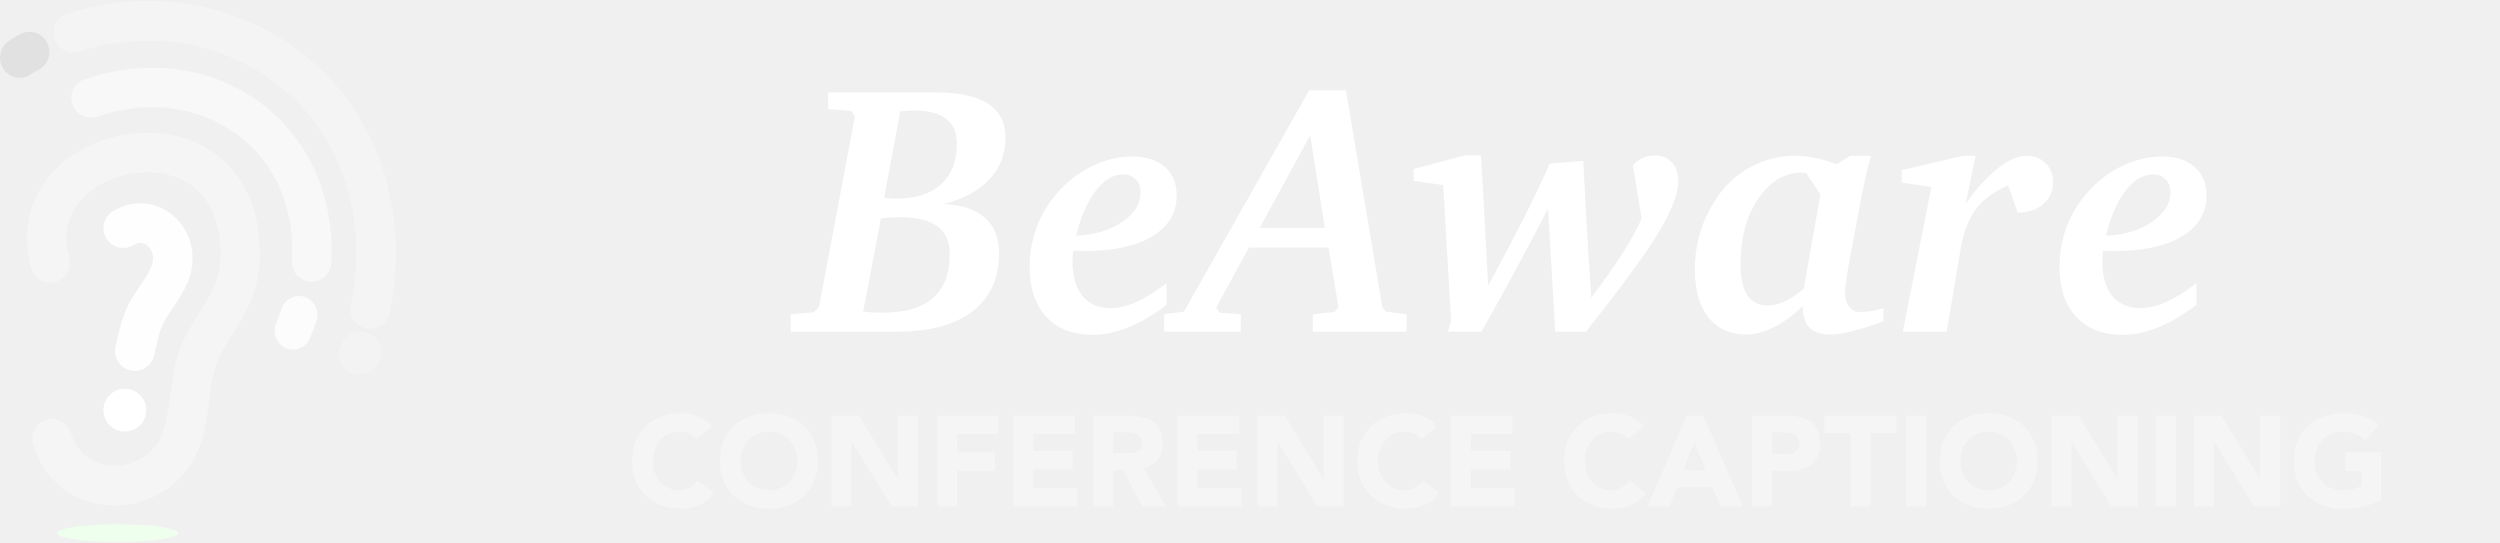
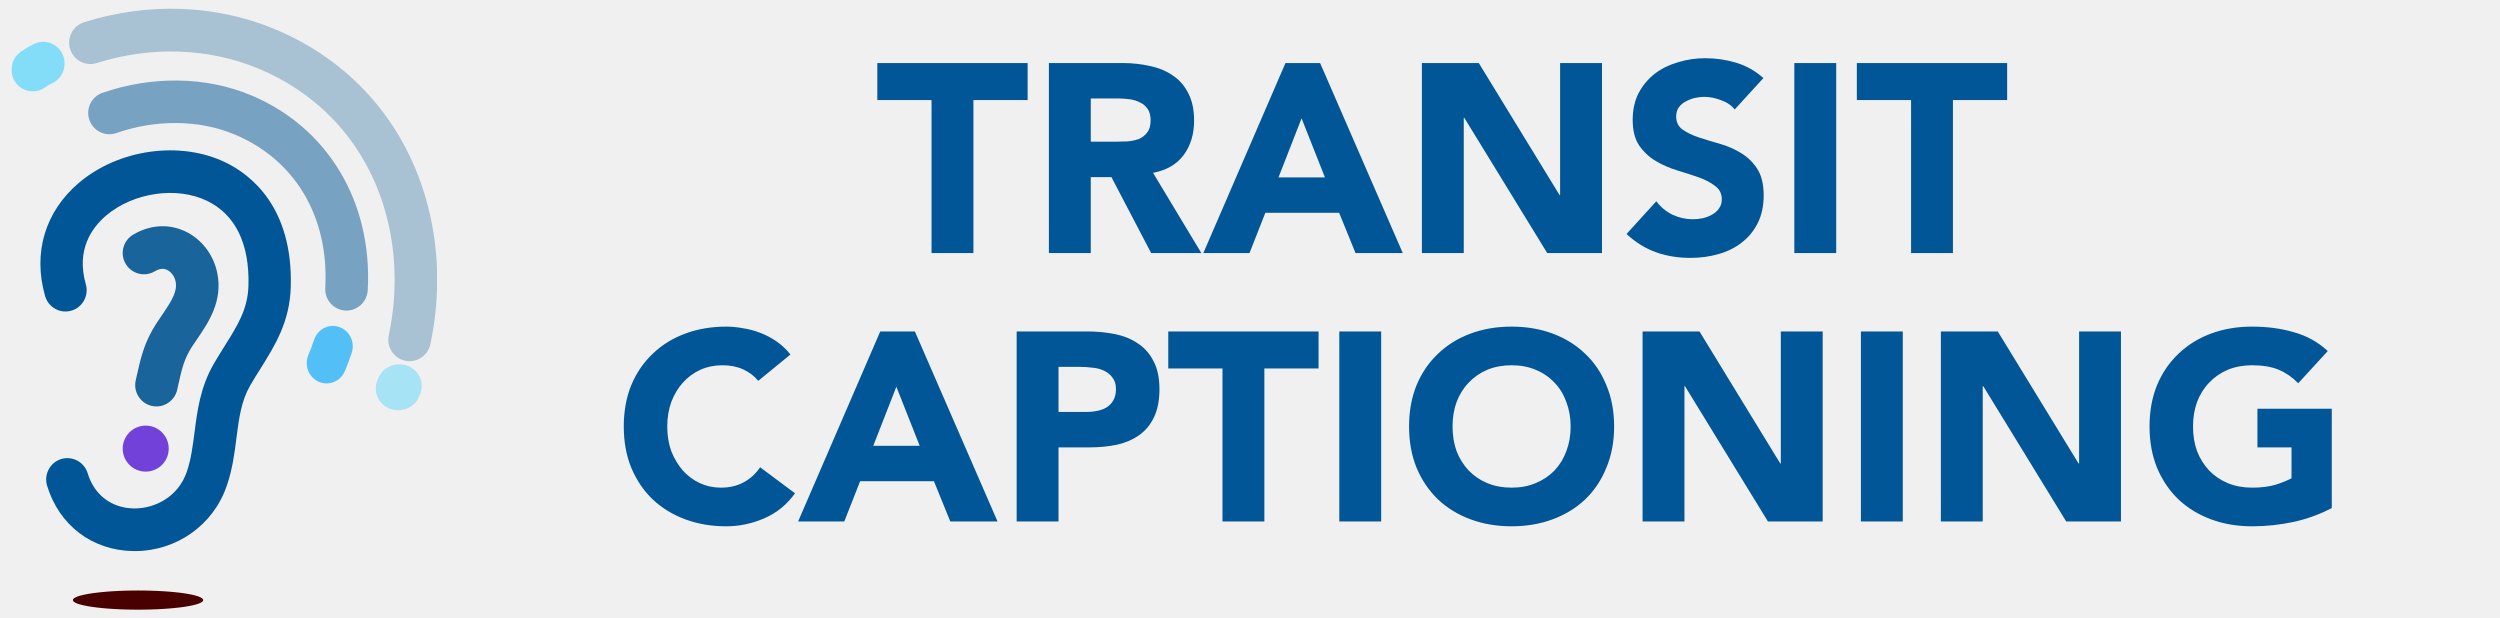
- <svg xmlns="http://www.w3.org/2000/svg" width="701" height="152" viewBox="0 0 701 152" fill="none">
-   <path d="M37.812 104C37.399 104 36.982 103.951 36.569 103.858C33.596 103.165 31.721 100.198 32.396 97.197L32.673 95.967C33.732 91.243 34.635 87.183 37.856 82.244C38.288 81.58 38.73 80.936 39.192 80.272C41.766 76.485 43.331 74.026 42.796 71.41C42.519 70.058 41.63 68.858 40.528 68.365C39.576 67.93 38.531 68.072 37.336 68.78C34.699 70.317 31.308 69.438 29.758 66.779C28.214 64.134 29.103 60.732 31.755 59.175C36.063 56.652 40.785 56.316 45.036 58.209C49.422 60.161 52.628 64.256 53.653 69.15C55.173 76.52 51.385 82.059 48.349 86.519L47.134 88.32C45.021 91.565 44.438 94.137 43.486 98.397L43.209 99.662C42.612 102.243 40.343 104 37.812 104Z" fill="white" fill-opacity="0.9" />
-   <mask id="mask0_1160_14" style="mask-type:luminance" maskUnits="userSpaceOnUse" x="7" y="36" width="67" height="106">
-     <path fill-rule="evenodd" clip-rule="evenodd" d="M7 36H74V142H7V36Z" fill="white" />
+ <svg xmlns="http://www.w3.org/2000/svg" width="652" height="161" viewBox="0 0 652 161" fill="none">
+   <path d="M40.812 106C40.399 106 39.982 105.951 39.569 105.858C36.596 105.165 34.721 102.198 35.396 99.197L35.673 97.967C36.732 93.243 37.635 89.183 40.856 84.244C41.288 83.58 41.73 82.936 42.192 82.272C44.766 78.485 46.331 76.026 45.796 73.41C45.519 72.058 44.63 70.858 43.528 70.365C42.576 69.93 41.531 70.072 40.336 70.78C37.699 72.317 34.308 71.438 32.758 68.779C31.214 66.134 32.103 62.732 34.755 61.175C39.063 58.652 43.785 58.316 48.036 60.209C52.422 62.161 55.628 66.256 56.653 71.15C58.173 78.52 54.385 84.059 51.349 88.519L50.134 90.32C48.021 93.565 47.438 96.137 46.486 100.398L46.209 101.662C45.612 104.243 43.343 106 40.812 106Z" fill="#015592" fill-opacity="0.9" />
+   <mask id="mask0_1343_1070" style="mask-type:luminance" maskUnits="userSpaceOnUse" x="10" y="38" width="67" height="106">
+     <path fill-rule="evenodd" clip-rule="evenodd" d="M10 38H77V144H10V38Z" fill="white" />
  </mask>
-   <g mask="url(#mask0_1160_14)">
-     <path d="M32.159 141.722C32.009 141.722 31.854 141.722 31.684 141.722C21.007 141.536 12.419 134.988 9.283 124.669C8.396 121.727 10.049 118.615 12.957 117.721C15.909 116.841 18.972 118.488 19.859 121.42C21.57 127.053 26.053 130.493 31.883 130.601C31.975 130.601 32.053 130.601 32.13 130.601C37.302 130.601 43.452 127.674 45.715 121.048C46.835 117.799 47.261 114.364 47.736 110.743C48.439 105.227 49.234 98.973 52.738 92.919C53.703 91.253 54.682 89.699 55.632 88.174C58.986 82.829 61.632 78.593 61.797 72.524C62.121 61.613 58.404 53.976 51.042 50.4C43.118 46.549 31.791 48.181 24.71 54.191C20.867 57.455 16.829 63.216 19.384 72.138C20.227 75.094 18.54 78.177 15.603 79.023C12.666 79.868 9.622 78.177 8.765 75.216C5.537 63.959 8.75 53.19 17.576 45.684C27.953 36.875 44.034 34.642 55.83 40.373C62.441 43.574 73.443 52.08 72.832 72.847C72.571 81.949 68.698 88.126 64.966 94.087C64.079 95.504 63.158 96.955 62.272 98.494C59.902 102.608 59.334 107.03 58.675 112.16C58.171 116.182 57.638 120.34 56.15 124.669C52.666 134.93 43.055 141.722 32.159 141.722Z" fill="#F5F5F5" />
+   <g mask="url(#mask0_1343_1070)">
+     <path d="M35.158 143.722C35.008 143.722 34.853 143.722 34.683 143.722C24.006 143.536 15.418 136.988 12.282 126.669C11.395 123.727 13.048 120.615 15.956 119.721C18.908 118.841 21.971 120.488 22.858 123.42C24.569 129.053 29.052 132.493 34.882 132.601C34.974 132.601 35.052 132.601 35.129 132.601C40.301 132.601 46.451 129.674 48.715 123.048C49.834 119.799 50.261 116.364 50.736 112.743C51.438 107.227 52.233 100.973 55.737 94.919C56.702 93.252 57.681 91.699 58.631 90.174C61.985 84.829 64.631 80.593 64.796 74.524C65.12 63.613 61.403 55.976 54.041 52.4C46.117 48.549 34.79 50.181 27.709 56.191C23.866 59.455 19.828 65.216 22.383 74.138C23.226 77.094 21.539 80.177 18.602 81.022C15.665 81.868 12.621 80.177 11.764 77.216C8.536 65.959 11.749 55.19 20.575 47.684C30.951 38.875 47.033 36.642 58.829 42.373C65.44 45.574 76.442 54.08 75.831 74.846C75.57 83.949 71.697 90.125 67.965 96.087C67.078 97.504 66.157 98.955 65.271 100.494C62.901 104.608 62.334 109.03 61.674 114.16C61.17 118.182 60.637 122.34 59.149 126.669C55.665 136.93 46.054 143.722 35.158 143.722Z" fill="#015697" />
  </g>
-   <path d="M100.853 105C100.156 105 99.448 104.876 98.75 104.624C95.737 103.499 94.229 100.235 95.394 97.333L95.686 96.615C96.851 93.707 100.253 92.256 103.25 93.381C106.267 94.505 107.771 97.769 106.606 100.676L106.313 101.394C105.42 103.623 103.204 105 100.853 105Z" fill="#F5F5F5" fill-opacity="0.62" />
-   <mask id="mask1_1160_14" style="mask-type:luminance" maskUnits="userSpaceOnUse" x="14" y="0" width="97" height="93">
-     <path fill-rule="evenodd" clip-rule="evenodd" d="M14 0H111V93H14V0Z" fill="white" />
+   <path d="M103.853 107C103.156 107 102.447 106.876 101.75 106.624C98.737 105.499 97.229 102.235 98.394 99.333L98.686 98.615C99.851 95.707 103.253 94.256 106.25 95.381C109.267 96.505 110.771 99.769 109.606 102.676L109.313 103.394C108.42 105.623 106.204 107 103.853 107Z" fill="#78DBF9" fill-opacity="0.62" />
+   <mask id="mask1_1343_1070" style="mask-type:luminance" maskUnits="userSpaceOnUse" x="17" y="2" width="97" height="93">
+     <path fill-rule="evenodd" clip-rule="evenodd" d="M17 2H114V95H17V2Z" fill="white" />
  </mask>
-   <g mask="url(#mask1_1160_14)">
-     <path d="M103.818 92.198C103.434 92.198 103.05 92.149 102.652 92.071C99.664 91.425 97.759 88.465 98.39 85.471C100.737 74.41 100.383 63.075 97.346 52.679C92.389 35.713 80.654 22.631 64.317 15.861C51.353 10.479 36.382 9.97 22.222 14.442C19.292 15.367 16.192 13.718 15.288 10.787C14.365 7.857 15.992 4.726 18.922 3.801C35.551 -1.443 53.195 -0.827 68.564 5.558C76.639 8.904 83.771 13.542 89.778 19.267C98.277 27.369 104.522 37.649 107.992 49.533C111.554 61.705 111.982 74.919 109.236 87.785C108.668 90.407 106.364 92.198 103.818 92.198Z" fill="white" fill-opacity="0.3" />
+   <g mask="url(#mask1_1343_1070)">
+     <path d="M106.818 94.198C106.434 94.198 106.05 94.149 105.652 94.07C102.664 93.425 100.759 90.465 101.39 87.471C103.737 76.41 103.383 65.075 100.346 54.679C95.389 37.713 83.654 24.631 67.317 17.86C54.353 12.479 39.382 11.97 25.222 16.442C22.292 17.366 19.192 15.718 18.288 12.787C17.365 9.857 18.992 6.726 21.922 5.801C38.551 0.557 56.195 1.173 71.564 7.557C91.065 15.639 105.069 31.25 110.992 51.533C114.554 63.705 114.982 76.919 112.236 89.785C111.668 92.407 109.364 94.198 106.818 94.198Z" fill="#015592" fill-opacity="0.3" />
  </g>
-   <mask id="mask2_1160_14" style="mask-type:luminance" maskUnits="userSpaceOnUse" x="0" y="8" width="14" height="14">
-     <path fill-rule="evenodd" clip-rule="evenodd" d="M0 8H14V22H0V8Z" fill="white" />
+   <mask id="mask2_1343_1070" style="mask-type:luminance" maskUnits="userSpaceOnUse" x="3" y="10" width="14" height="14">
+     <path fill-rule="evenodd" clip-rule="evenodd" d="M3 10H17V24H3V10Z" fill="white" />
  </mask>
-   <g mask="url(#mask2_1160_14)">
-     <path d="M5.53 21.831C3.643 21.831 1.804 20.842 0.781 19.072C-0.781 16.392 0.077 12.912 2.697 11.311L3.643 10.7C4.181 10.357 4.288 10.262 5.913 9.462C8.668 8.114 11.977 9.288 13.291 12.112C14.626 14.931 13.461 18.301 10.706 19.669C10.182 19.917 9.939 20.041 9.77 20.136C9.415 20.369 9.066 20.608 8.343 21.046C7.475 21.578 6.49 21.831 5.53 21.831Z" fill="#E0E0E0" fill-opacity="0.898" />
+   <g mask="url(#mask2_1343_1070)">
+     <path d="M8.531 23.831C6.644 23.831 4.805 22.842 3.782 21.072C2.22 18.392 3.078 14.912 5.698 13.311L6.644 12.7C7.182 12.357 7.289 12.262 8.914 11.462C11.669 10.114 14.978 11.288 16.292 14.111C17.627 16.93 16.462 20.301 13.707 21.668C13.183 21.917 12.94 22.041 12.771 22.136C12.416 22.369 12.067 22.608 11.344 23.046C10.476 23.577 9.491 23.831 8.531 23.831Z" fill="#78DBF9" fill-opacity="0.898" />
  </g>
-   <path d="M82.177 98C81.487 98 80.788 97.851 80.112 97.557C77.493 96.381 76.286 93.26 77.434 90.567C77.979 89.275 78.478 87.95 78.923 86.611C79.84 83.834 82.776 82.332 85.485 83.288C88.194 84.231 89.641 87.245 88.725 90.026C88.194 91.645 87.59 93.246 86.919 94.823C86.075 96.805 84.169 98 82.177 98Z" fill="white" fill-opacity="0.8" />
-   <path d="M87.358 79C87.251 79 87.144 79 87.052 78.985C84.005 78.815 81.661 76.202 81.831 73.131C82.87 54.595 73.97 39.597 58.04 33.007C48.859 29.21 37.679 29.102 27.338 32.7C24.427 33.699 21.302 32.159 20.307 29.273C19.308 26.383 20.826 23.214 23.723 22.215C36.592 17.746 50.64 17.945 62.266 22.756C82.442 31.101 94.19 50.632 92.904 73.746C92.705 76.709 90.269 79 87.358 79Z" fill="white" fill-opacity="0.5" />
-   <path d="M41 114.997C41 115.392 40.965 115.782 40.889 116.167C40.808 116.556 40.697 116.931 40.545 117.295C40.393 117.66 40.212 118.004 39.989 118.333C39.772 118.657 39.524 118.96 39.246 119.239C38.968 119.517 38.665 119.77 38.336 119.988C38.008 120.205 37.664 120.393 37.3 120.539C36.936 120.691 36.557 120.808 36.173 120.884C35.788 120.96 35.394 121 35 121C34.606 121 34.217 120.96 33.832 120.884C33.443 120.808 33.069 120.691 32.705 120.539C32.341 120.393 31.997 120.205 31.669 119.988C31.34 119.77 31.037 119.517 30.759 119.239C30.481 118.96 30.233 118.657 30.011 118.333C29.794 118.004 29.612 117.66 29.46 117.295C29.308 116.931 29.192 116.556 29.116 116.167C29.04 115.782 29 115.392 29 114.997C29 114.603 29.04 114.213 29.116 113.828C29.192 113.444 29.308 113.064 29.46 112.705C29.612 112.34 29.794 111.991 30.011 111.667C30.233 111.338 30.481 111.035 30.759 110.756C31.037 110.478 31.34 110.23 31.669 110.012C31.997 109.79 32.341 109.607 32.705 109.456C33.069 109.304 33.443 109.192 33.832 109.116C34.217 109.035 34.606 109 35 109C35.394 109 35.788 109.035 36.173 109.116C36.557 109.192 36.936 109.304 37.3 109.456C37.664 109.607 38.008 109.79 38.336 110.012C38.665 110.23 38.968 110.478 39.246 110.756C39.524 111.035 39.772 111.338 39.989 111.667C40.212 111.991 40.393 112.34 40.545 112.705C40.697 113.064 40.808 113.444 40.889 113.828C40.965 114.213 41 114.603 41 114.997Z" fill="white" />
-   <path d="M50 149.501C50 149.583 49.973 149.664 49.919 149.744C49.864 149.826 49.783 149.908 49.673 149.988C49.564 150.068 49.43 150.148 49.268 150.226C49.107 150.304 48.919 150.381 48.707 150.457C48.494 150.533 48.255 150.606 47.993 150.679C47.73 150.751 47.445 150.82 47.136 150.889C46.826 150.957 46.495 151.022 46.141 151.086C45.788 151.149 45.414 151.209 45.021 151.268C44.627 151.326 44.215 151.38 43.785 151.433C43.354 151.484 42.907 151.533 42.444 151.578C41.981 151.624 41.504 151.666 41.014 151.706C40.522 151.744 40.019 151.778 39.506 151.809C38.992 151.842 38.468 151.869 37.934 151.893C37.403 151.916 36.862 151.936 36.318 151.953C35.771 151.967 35.22 151.98 34.666 151.989C34.113 151.996 33.556 152 33.001 152C32.444 152 31.889 151.996 31.334 151.989C30.78 151.98 30.23 151.967 29.684 151.953C29.138 151.936 28.597 151.916 28.066 151.893C27.532 151.869 27.01 151.842 26.494 151.809C25.981 151.778 25.478 151.744 24.986 151.706C24.496 151.666 24.018 151.624 23.556 151.578C23.093 151.533 22.646 151.484 22.215 151.433C21.785 151.38 21.373 151.326 20.979 151.268C20.586 151.209 20.212 151.149 19.859 151.086C19.506 151.022 19.174 150.957 18.864 150.889C18.555 150.82 18.27 150.751 18.007 150.679C17.745 150.606 17.506 150.533 17.295 150.457C17.081 150.381 16.893 150.304 16.732 150.226C16.57 150.148 16.436 150.068 16.327 149.988C16.219 149.908 16.136 149.826 16.081 149.744C16.027 149.664 16 149.583 16 149.501C16 149.419 16.027 149.337 16.081 149.256C16.136 149.174 16.219 149.092 16.327 149.012C16.436 148.932 16.57 148.852 16.732 148.774C16.893 148.696 17.081 148.619 17.295 148.543C17.506 148.469 17.745 148.394 18.007 148.321C18.27 148.249 18.555 148.18 18.864 148.111C19.174 148.043 19.506 147.978 19.859 147.914C20.212 147.851 20.586 147.791 20.979 147.732C21.373 147.674 21.785 147.62 22.215 147.567C22.646 147.516 23.093 147.467 23.556 147.422C24.018 147.376 24.496 147.334 24.986 147.294C25.478 147.256 25.981 147.222 26.494 147.191C27.01 147.158 27.532 147.131 28.066 147.107C28.597 147.084 29.138 147.064 29.684 147.047C30.23 147.033 30.78 147.02 31.334 147.013C31.889 147.004 32.444 147 33.001 147C33.556 147 34.113 147.004 34.666 147.013C35.22 147.02 35.771 147.033 36.318 147.047C36.862 147.064 37.403 147.084 37.934 147.107C38.468 147.131 38.992 147.158 39.506 147.191C40.019 147.222 40.522 147.256 41.014 147.294C41.504 147.334 41.981 147.376 42.444 147.422C42.907 147.467 43.354 147.516 43.785 147.567C44.215 147.62 44.627 147.674 45.021 147.732C45.414 147.791 45.788 147.851 46.141 147.914C46.495 147.978 46.826 148.043 47.136 148.111C47.445 148.18 47.73 148.249 47.993 148.321C48.255 148.394 48.494 148.469 48.707 148.543C48.919 148.619 49.107 148.696 49.268 148.774C49.43 148.852 49.564 148.932 49.673 149.012C49.783 149.092 49.864 149.174 49.919 149.256C49.973 149.337 50 149.419 50 149.501Z" fill="#EEFFEE" />
-   <path d="M242.043 87.385C242.954 87.482 243.866 87.564 244.777 87.629C245.721 87.662 246.633 87.678 247.512 87.678C253.762 87.678 258.449 86.311 261.574 83.576C264.732 80.842 266.311 76.757 266.311 71.32C266.311 67.772 265.155 65.152 262.844 63.459C260.565 61.766 257.066 60.92 252.346 60.92C251.499 60.92 250.637 60.953 249.758 61.018C248.879 61.05 247.967 61.115 247.023 61.213L242.043 87.385ZM247.902 55.5C248 55.5 248.098 55.5 248.195 55.5C249.725 55.63 250.832 55.695 251.516 55.695C256.854 55.695 260.988 54.344 263.918 51.643C266.848 48.941 268.312 45.132 268.312 40.217C268.312 37.124 267.303 34.813 265.285 33.283C263.299 31.753 260.272 30.988 256.203 30.988C255.552 30.988 254.462 31.053 252.932 31.184C252.704 31.184 252.541 31.184 252.443 31.184L247.902 55.5ZM232.229 25.91H262.209C268.85 25.91 273.798 26.968 277.053 29.084C280.308 31.167 281.936 34.341 281.936 38.605C281.936 43.13 280.454 47.004 277.492 50.227C274.53 53.417 270.233 55.744 264.602 57.209C269.68 57.437 273.537 58.723 276.174 61.066C278.811 63.41 280.129 66.714 280.129 70.978C280.129 78.042 277.655 83.478 272.707 87.287C267.759 91.096 260.695 93 251.516 93H221.73V88.117L228.127 87.58L229.641 86.115L239.748 32.502L238.625 31.086L232.229 30.598V25.91ZM301.76 66.096C306.936 65.868 311.232 64.582 314.65 62.238C318.101 59.895 319.826 57.144 319.826 53.986C319.826 52.424 319.37 51.187 318.459 50.275C317.58 49.364 316.392 48.908 314.895 48.908C312.16 48.908 309.605 50.438 307.229 53.498C304.885 56.525 303.062 60.725 301.76 66.096ZM300.93 70.295C300.93 70.36 300.913 70.474 300.881 70.637C300.783 71.841 300.734 72.736 300.734 73.322C300.734 77.489 301.662 80.712 303.518 82.99C305.373 85.269 308.01 86.408 311.428 86.408C313.641 86.408 316.066 85.822 318.703 84.65C321.372 83.446 324.172 81.688 327.102 79.377V85.481C323.521 88.247 319.956 90.347 316.408 91.779C312.893 93.179 309.556 93.879 306.398 93.879C300.865 93.879 296.535 92.203 293.41 88.85C290.285 85.497 288.723 80.842 288.723 74.885C288.723 70.132 289.683 65.672 291.604 61.506C293.557 57.339 296.356 53.71 300.002 50.617C302.541 48.469 305.34 46.809 308.4 45.637C311.46 44.465 314.504 43.879 317.531 43.879C321.372 43.879 324.4 44.855 326.613 46.809C328.827 48.762 329.934 51.431 329.934 54.816C329.934 59.699 327.639 63.524 323.049 66.291C318.492 69.025 312.144 70.393 304.006 70.393C303.68 70.393 303.176 70.376 302.492 70.344C301.809 70.311 301.288 70.295 300.93 70.295ZM367.385 37.922L353.225 63.898H371.486L367.385 37.922ZM367.092 25.324H377.395L387.6 86.115L388.625 87.385L394.387 88.117V93H368.117V88.117L374.221 87.482L375.295 86.018L372.512 69.416H350.197L341.018 86.213L341.994 87.678L347.902 88.117V93H326.418V88.117L331.984 87.385L367.092 25.324ZM410.695 43.586H415.285L417.287 80.109C421.193 72.915 424.514 66.617 427.248 61.213C429.982 55.777 432.424 50.666 434.572 45.881L443.947 45.1C444.208 50.21 444.517 56.005 444.875 62.482C445.233 68.96 445.673 75.959 446.193 83.478C449.742 78.791 452.688 74.608 455.031 70.93C457.375 67.219 459.133 64.012 460.305 61.31L457.863 46.32C458.71 45.409 459.654 44.725 460.695 44.27C461.737 43.814 462.86 43.586 464.064 43.586C466.018 43.586 467.596 44.253 468.801 45.588C470.005 46.89 470.607 48.599 470.607 50.715C470.607 54.263 468.736 59.13 464.992 65.314C461.249 71.467 454.478 80.695 444.68 93H436.086L434.084 58.478C430.861 64.728 427.688 70.718 424.562 76.447C421.47 82.176 418.41 87.694 415.383 93H406.008L406.887 89.924L404.689 51.887L396.389 50.715V47.395L410.695 43.586ZM506.447 48.518C506.317 48.518 506.105 48.501 505.812 48.469C505.552 48.436 505.324 48.42 505.129 48.42C500.344 48.42 496.291 50.878 492.971 55.793C489.683 60.676 488.039 66.812 488.039 74.201C488.039 77.945 488.674 80.793 489.943 82.746C491.245 84.699 493.15 85.676 495.656 85.676C497.121 85.676 498.667 85.301 500.295 84.553C501.955 83.804 503.778 82.616 505.764 80.988L510.451 54.523L506.447 48.518ZM518.752 43.684H524.66C524.237 44.953 523.716 46.955 523.098 49.69C522.479 52.424 521.861 55.5 521.242 58.918L518.215 75.129C517.954 76.691 517.743 78.091 517.58 79.328C517.417 80.533 517.336 81.46 517.336 82.111C517.336 83.706 517.727 85.008 518.508 86.018C519.322 86.994 520.331 87.482 521.535 87.482C522.512 87.482 523.537 87.401 524.611 87.238C525.718 87.043 526.89 86.766 528.127 86.408V90.119C524.579 91.389 521.6 92.316 519.191 92.902C516.815 93.488 514.764 93.781 513.039 93.781C510.598 93.781 508.726 93.147 507.424 91.877C506.154 90.575 505.52 88.719 505.52 86.311V85.822C502.753 88.459 500.018 90.445 497.316 91.779C494.647 93.114 492.092 93.781 489.65 93.781C485.126 93.781 481.594 92.186 479.055 88.996C476.516 85.773 475.246 81.314 475.246 75.617C475.246 72.004 475.734 68.553 476.711 65.266C477.72 61.945 479.234 58.755 481.252 55.695C483.726 51.919 486.916 48.973 490.822 46.857C494.761 44.742 498.96 43.684 503.42 43.684C505.275 43.684 507.147 43.895 509.035 44.318C510.956 44.709 512.958 45.295 515.041 46.076L518.752 43.684ZM550.49 43.684H553.957L551.174 57.111C554.299 52.749 557.326 49.429 560.256 47.15C563.186 44.839 565.855 43.684 568.264 43.684C570.445 43.684 572.219 44.383 573.586 45.783C574.986 47.15 575.686 48.925 575.686 51.105C575.686 53.579 574.774 55.614 572.951 57.209C571.161 58.804 568.833 59.602 565.969 59.602H565.773L563.088 51.984C559.182 53.612 556.171 55.825 554.055 58.625C551.971 61.425 550.539 65.152 549.758 69.807L545.852 93H533.547L541.555 52.424L533.254 51.203V47.688L550.49 43.684ZM590.529 66.096C595.705 65.868 600.002 64.582 603.42 62.238C606.87 59.895 608.596 57.144 608.596 53.986C608.596 52.424 608.14 51.187 607.229 50.275C606.35 49.364 605.161 48.908 603.664 48.908C600.93 48.908 598.374 50.438 595.998 53.498C593.654 56.525 591.831 60.725 590.529 66.096ZM589.699 70.295C589.699 70.36 589.683 70.474 589.65 70.637C589.553 71.841 589.504 72.736 589.504 73.322C589.504 77.489 590.432 80.712 592.287 82.99C594.143 85.269 596.779 86.408 600.197 86.408C602.411 86.408 604.836 85.822 607.473 84.65C610.142 83.446 612.941 81.688 615.871 79.377V85.481C612.29 88.247 608.726 90.347 605.178 91.779C601.662 93.179 598.326 93.879 595.168 93.879C589.634 93.879 585.305 92.203 582.18 88.85C579.055 85.497 577.492 80.842 577.492 74.885C577.492 70.132 578.452 65.672 580.373 61.506C582.326 57.339 585.126 53.71 588.771 50.617C591.311 48.469 594.11 46.809 597.17 45.637C600.23 44.465 603.273 43.879 606.301 43.879C610.142 43.879 613.169 44.855 615.383 46.809C617.596 48.762 618.703 51.431 618.703 54.816C618.703 59.699 616.408 63.524 611.818 66.291C607.261 69.025 600.913 70.393 592.775 70.393C592.45 70.393 591.945 70.376 591.262 70.344C590.578 70.311 590.057 70.295 589.699 70.295Z" fill="white" />
-   <path d="M195.27 123.136C194.718 122.464 194.034 121.948 193.218 121.588C192.426 121.228 191.502 121.048 190.446 121.048C189.39 121.048 188.406 121.252 187.494 121.66C186.606 122.068 185.826 122.644 185.154 123.388C184.506 124.108 183.99 124.972 183.606 125.98C183.246 126.988 183.066 128.08 183.066 129.256C183.066 130.456 183.246 131.56 183.606 132.568C183.99 133.552 184.506 134.416 185.154 135.16C185.802 135.88 186.558 136.444 187.422 136.852C188.31 137.26 189.258 137.464 190.266 137.464C191.418 137.464 192.438 137.224 193.326 136.744C194.214 136.264 194.946 135.592 195.522 134.728L200.202 138.22C199.122 139.732 197.754 140.848 196.098 141.568C194.442 142.288 192.738 142.648 190.986 142.648C188.994 142.648 187.158 142.336 185.478 141.712C183.798 141.088 182.346 140.2 181.122 139.048C179.898 137.872 178.938 136.456 178.242 134.8C177.57 133.144 177.234 131.296 177.234 129.256C177.234 127.216 177.57 125.368 178.242 123.712C178.938 122.056 179.898 120.652 181.122 119.5C182.346 118.324 183.798 117.424 185.478 116.8C187.158 116.176 188.994 115.864 190.986 115.864C191.706 115.864 192.45 115.936 193.218 116.08C194.01 116.2 194.778 116.404 195.522 116.692C196.29 116.98 197.022 117.364 197.718 117.844C198.414 118.324 199.038 118.912 199.59 119.608L195.27 123.136ZM201.878 129.256C201.878 127.216 202.214 125.368 202.886 123.712C203.582 122.056 204.542 120.652 205.766 119.5C206.99 118.324 208.442 117.424 210.122 116.8C211.802 116.176 213.638 115.864 215.63 115.864C217.622 115.864 219.458 116.176 221.138 116.8C222.818 117.424 224.27 118.324 225.494 119.5C226.718 120.652 227.666 122.056 228.338 123.712C229.034 125.368 229.382 127.216 229.382 129.256C229.382 131.296 229.034 133.144 228.338 134.8C227.666 136.456 226.718 137.872 225.494 139.048C224.27 140.2 222.818 141.088 221.138 141.712C219.458 142.336 217.622 142.648 215.63 142.648C213.638 142.648 211.802 142.336 210.122 141.712C208.442 141.088 206.99 140.2 205.766 139.048C204.542 137.872 203.582 136.456 202.886 134.8C202.214 133.144 201.878 131.296 201.878 129.256ZM207.71 129.256C207.71 130.456 207.89 131.56 208.25 132.568C208.634 133.552 209.174 134.416 209.87 135.16C210.566 135.88 211.394 136.444 212.354 136.852C213.338 137.26 214.43 137.464 215.63 137.464C216.83 137.464 217.91 137.26 218.87 136.852C219.854 136.444 220.694 135.88 221.39 135.16C222.086 134.416 222.614 133.552 222.974 132.568C223.358 131.56 223.55 130.456 223.55 129.256C223.55 128.08 223.358 126.988 222.974 125.98C222.614 124.972 222.086 124.108 221.39 123.388C220.694 122.644 219.854 122.068 218.87 121.66C217.91 121.252 216.83 121.048 215.63 121.048C214.43 121.048 213.338 121.252 212.354 121.66C211.394 122.068 210.566 122.644 209.87 123.388C209.174 124.108 208.634 124.972 208.25 125.98C207.89 126.988 207.71 128.08 207.71 129.256ZM233.199 116.512H240.831L251.667 134.224H251.739V116.512H257.355V142H250.011L238.887 123.856H238.815V142H233.199V116.512ZM262.771 116.512H279.871V121.696H268.387V126.88H279.007V132.064H268.387V142H262.771V116.512ZM284.111 116.512H301.427V121.696H289.727V126.448H300.779V131.632H289.727V136.816H302.075V142H284.111V116.512ZM306.571 116.512H316.435C317.731 116.512 318.955 116.644 320.107 116.908C321.283 117.148 322.303 117.568 323.167 118.168C324.055 118.744 324.751 119.536 325.255 120.544C325.783 121.528 326.047 122.764 326.047 124.252C326.047 126.052 325.579 127.588 324.643 128.86C323.707 130.108 322.339 130.9 320.539 131.236L327.019 142H320.287L314.959 131.812H312.187V142H306.571V116.512ZM312.187 127.06H315.499C316.003 127.06 316.531 127.048 317.083 127.024C317.659 126.976 318.175 126.868 318.631 126.7C319.087 126.508 319.459 126.22 319.747 125.836C320.059 125.452 320.215 124.912 320.215 124.216C320.215 123.568 320.083 123.052 319.819 122.668C319.555 122.284 319.219 121.996 318.811 121.804C318.403 121.588 317.935 121.444 317.407 121.372C316.879 121.3 316.363 121.264 315.859 121.264H312.187V127.06ZM330.13 116.512H347.446V121.696H335.746V126.448H346.798V131.632H335.746V136.816H348.094V142H330.13V116.512ZM352.59 116.512H360.222L371.058 134.224H371.13V116.512H376.746V142H369.402L358.278 123.856H358.206V142H352.59V116.512ZM398.614 123.136C398.062 122.464 397.378 121.948 396.562 121.588C395.77 121.228 394.846 121.048 393.79 121.048C392.734 121.048 391.75 121.252 390.838 121.66C389.95 122.068 389.17 122.644 388.498 123.388C387.85 124.108 387.334 124.972 386.95 125.98C386.59 126.988 386.41 128.08 386.41 129.256C386.41 130.456 386.59 131.56 386.95 132.568C387.334 133.552 387.85 134.416 388.498 135.16C389.146 135.88 389.902 136.444 390.766 136.852C391.654 137.26 392.602 137.464 393.61 137.464C394.762 137.464 395.782 137.224 396.67 136.744C397.558 136.264 398.29 135.592 398.866 134.728L403.546 138.22C402.466 139.732 401.098 140.848 399.442 141.568C397.786 142.288 396.082 142.648 394.33 142.648C392.338 142.648 390.502 142.336 388.822 141.712C387.142 141.088 385.69 140.2 384.466 139.048C383.242 137.872 382.282 136.456 381.586 134.8C380.914 133.144 380.578 131.296 380.578 129.256C380.578 127.216 380.914 125.368 381.586 123.712C382.282 122.056 383.242 120.652 384.466 119.5C385.69 118.324 387.142 117.424 388.822 116.8C390.502 116.176 392.338 115.864 394.33 115.864C395.05 115.864 395.794 115.936 396.562 116.08C397.354 116.2 398.122 116.404 398.866 116.692C399.634 116.98 400.366 117.364 401.062 117.844C401.758 118.324 402.382 118.912 402.934 119.608L398.614 123.136ZM406.806 116.512H424.122V121.696H412.422V126.448H423.474V131.632H412.422V136.816H424.77V142H406.806V116.512ZM456.586 123.136C456.034 122.464 455.35 121.948 454.534 121.588C453.742 121.228 452.818 121.048 451.762 121.048C450.706 121.048 449.722 121.252 448.81 121.66C447.922 122.068 447.142 122.644 446.47 123.388C445.822 124.108 445.306 124.972 444.922 125.98C444.562 126.988 444.382 128.08 444.382 129.256C444.382 130.456 444.562 131.56 444.922 132.568C445.306 133.552 445.822 134.416 446.47 135.16C447.118 135.88 447.874 136.444 448.738 136.852C449.626 137.26 450.574 137.464 451.582 137.464C452.734 137.464 453.754 137.224 454.642 136.744C455.53 136.264 456.262 135.592 456.838 134.728L461.518 138.22C460.438 139.732 459.07 140.848 457.414 141.568C455.758 142.288 454.054 142.648 452.302 142.648C450.31 142.648 448.474 142.336 446.794 141.712C445.114 141.088 443.662 140.2 442.438 139.048C441.214 137.872 440.254 136.456 439.558 134.8C438.886 133.144 438.55 131.296 438.55 129.256C438.55 127.216 438.886 125.368 439.558 123.712C440.254 122.056 441.214 120.652 442.438 119.5C443.662 118.324 445.114 117.424 446.794 116.8C448.474 116.176 450.31 115.864 452.302 115.864C453.022 115.864 453.766 115.936 454.534 116.08C455.326 116.2 456.094 116.404 456.838 116.692C457.606 116.98 458.338 117.364 459.034 117.844C459.73 118.324 460.354 118.912 460.906 119.608L456.586 123.136ZM472.951 116.512H477.595L488.683 142H482.347L480.151 136.6H470.251L468.127 142H461.935L472.951 116.512ZM475.111 123.928L472.015 131.848H478.243L475.111 123.928ZM491.246 116.512H500.714C502.034 116.512 503.282 116.632 504.458 116.872C505.634 117.112 506.654 117.532 507.518 118.132C508.406 118.708 509.102 119.5 509.606 120.508C510.134 121.492 510.398 122.74 510.398 124.252C510.398 125.74 510.158 126.988 509.678 127.996C509.198 129.004 508.538 129.808 507.698 130.408C506.858 131.008 505.862 131.44 504.71 131.704C503.558 131.944 502.31 132.064 500.966 132.064H496.862V142H491.246V116.512ZM496.862 127.312H500.606C501.11 127.312 501.59 127.264 502.046 127.168C502.526 127.072 502.946 126.916 503.306 126.7C503.69 126.46 503.99 126.148 504.206 125.764C504.446 125.356 504.566 124.852 504.566 124.252C504.566 123.604 504.41 123.088 504.098 122.704C503.81 122.296 503.426 121.984 502.946 121.768C502.49 121.552 501.974 121.42 501.398 121.372C500.822 121.3 500.27 121.264 499.742 121.264H496.862V127.312ZM518.854 121.48H511.582V116.512H531.742V121.48H524.47V142H518.854V121.48ZM534.522 116.512H540.138V142H534.522V116.512ZM543.878 129.256C543.878 127.216 544.214 125.368 544.886 123.712C545.582 122.056 546.542 120.652 547.766 119.5C548.99 118.324 550.442 117.424 552.122 116.8C553.802 116.176 555.638 115.864 557.63 115.864C559.622 115.864 561.458 116.176 563.138 116.8C564.818 117.424 566.27 118.324 567.494 119.5C568.718 120.652 569.666 122.056 570.338 123.712C571.034 125.368 571.382 127.216 571.382 129.256C571.382 131.296 571.034 133.144 570.338 134.8C569.666 136.456 568.718 137.872 567.494 139.048C566.27 140.2 564.818 141.088 563.138 141.712C561.458 142.336 559.622 142.648 557.63 142.648C555.638 142.648 553.802 142.336 552.122 141.712C550.442 141.088 548.99 140.2 547.766 139.048C546.542 137.872 545.582 136.456 544.886 134.8C544.214 133.144 543.878 131.296 543.878 129.256ZM549.71 129.256C549.71 130.456 549.89 131.56 550.25 132.568C550.634 133.552 551.174 134.416 551.87 135.16C552.566 135.88 553.394 136.444 554.354 136.852C555.338 137.26 556.43 137.464 557.63 137.464C558.83 137.464 559.91 137.26 560.87 136.852C561.854 136.444 562.694 135.88 563.39 135.16C564.086 134.416 564.614 133.552 564.974 132.568C565.358 131.56 565.55 130.456 565.55 129.256C565.55 128.08 565.358 126.988 564.974 125.98C564.614 124.972 564.086 124.108 563.39 123.388C562.694 122.644 561.854 122.068 560.87 121.66C559.91 121.252 558.83 121.048 557.63 121.048C556.43 121.048 555.338 121.252 554.354 121.66C553.394 122.068 552.566 122.644 551.87 123.388C551.174 124.108 550.634 124.972 550.25 125.98C549.89 126.988 549.71 128.08 549.71 129.256ZM575.199 116.512H582.831L593.667 134.224H593.739V116.512H599.355V142H592.011L580.887 123.856H580.815V142H575.199V116.512ZM604.483 116.512H610.099V142H604.483V116.512ZM615.207 116.512H622.839L633.675 134.224H633.747V116.512H639.363V142H632.019L620.895 123.856H620.823V142H615.207V116.512ZM667.639 140.2C665.983 141.064 664.255 141.688 662.455 142.072C660.655 142.456 658.819 142.648 656.947 142.648C654.955 142.648 653.119 142.336 651.439 141.712C649.759 141.088 648.307 140.2 647.083 139.048C645.859 137.872 644.899 136.456 644.203 134.8C643.531 133.144 643.195 131.296 643.195 129.256C643.195 127.216 643.531 125.368 644.203 123.712C644.899 122.056 645.859 120.652 647.083 119.5C648.307 118.324 649.759 117.424 651.439 116.8C653.119 116.176 654.955 115.864 656.947 115.864C658.987 115.864 660.859 116.116 662.563 116.62C664.291 117.1 665.803 117.94 667.099 119.14L663.139 123.46C662.371 122.668 661.507 122.068 660.547 121.66C659.587 121.252 658.387 121.048 656.947 121.048C655.747 121.048 654.655 121.252 653.671 121.66C652.711 122.068 651.883 122.644 651.187 123.388C650.491 124.108 649.951 124.972 649.567 125.98C649.207 126.988 649.027 128.08 649.027 129.256C649.027 130.456 649.207 131.56 649.567 132.568C649.951 133.552 650.491 134.416 651.187 135.16C651.883 135.88 652.711 136.444 653.671 136.852C654.655 137.26 655.747 137.464 656.947 137.464C658.171 137.464 659.227 137.332 660.115 137.068C661.003 136.78 661.711 136.492 662.239 136.204V132.064H657.667V126.88H667.639V140.2Z" fill="#F5F5F5" />
+   <path d="M85.177 100C84.487 100 83.788 99.851 83.112 99.557C80.493 98.381 79.286 95.26 80.434 92.567C80.979 91.275 81.478 89.95 81.923 88.611C82.84 85.834 85.776 84.332 88.485 85.288C91.194 86.231 92.641 89.245 91.725 92.026C91.194 93.645 90.59 95.246 89.919 96.823C89.075 98.805 87.169 100 85.177 100Z" fill="#2BB3F9" fill-opacity="0.8" />
+   <path d="M90.358 81C90.251 81 90.144 81 90.052 80.985C87.005 80.815 84.661 78.202 84.831 75.131C85.87 56.595 76.97 41.597 61.04 35.007C51.859 31.21 40.679 31.102 30.338 34.7C27.427 35.699 24.302 34.159 23.307 31.273C22.308 28.383 23.826 25.214 26.723 24.215C39.592 19.746 53.64 19.945 65.266 24.756C85.442 33.101 97.19 52.632 95.904 75.746C95.705 78.709 93.269 81 90.358 81Z" fill="#015592" fill-opacity="0.5" />
+   <path d="M44 116.997C44 117.392 43.965 117.782 43.889 118.167C43.808 118.556 43.697 118.931 43.545 119.295C43.393 119.66 43.212 120.004 42.989 120.333C42.772 120.657 42.524 120.96 42.246 121.239C41.968 121.517 41.665 121.77 41.336 121.988C41.008 122.205 40.664 122.393 40.3 122.539C39.936 122.691 39.557 122.808 39.173 122.884C38.788 122.96 38.394 123 38 123C37.606 123 37.217 122.96 36.832 122.884C36.443 122.808 36.069 122.691 35.705 122.539C35.341 122.393 34.998 122.205 34.669 121.988C34.34 121.77 34.037 121.517 33.759 121.239C33.481 120.96 33.233 120.657 33.011 120.333C32.794 120.004 32.612 119.66 32.46 119.295C32.308 118.931 32.192 118.556 32.116 118.167C32.04 117.782 32 117.392 32 116.997C32 116.603 32.04 116.213 32.116 115.828C32.192 115.444 32.308 115.064 32.46 114.705C32.612 114.34 32.794 113.991 33.011 113.667C33.233 113.338 33.481 113.035 33.759 112.756C34.037 112.478 34.34 112.23 34.669 112.012C34.998 111.79 35.341 111.607 35.705 111.456C36.069 111.304 36.443 111.192 36.832 111.116C37.217 111.035 37.606 111 38 111C38.394 111 38.788 111.035 39.173 111.116C39.557 111.192 39.936 111.304 40.3 111.456C40.664 111.607 41.008 111.79 41.336 112.012C41.665 112.23 41.968 112.478 42.246 112.756C42.524 113.035 42.772 113.338 42.989 113.667C43.212 113.991 43.393 114.34 43.545 114.705C43.697 115.064 43.808 115.444 43.889 115.828C43.965 116.213 44 116.603 44 116.997Z" fill="#7241DA" />
+   <path d="M53 156.501C53 156.583 52.973 156.664 52.919 156.744C52.864 156.826 52.783 156.908 52.673 156.988C52.564 157.068 52.43 157.148 52.268 157.226C52.107 157.304 51.919 157.381 51.707 157.457C51.494 157.533 51.255 157.606 50.993 157.679C50.73 157.751 50.445 157.82 50.136 157.889C49.826 157.957 49.495 158.022 49.141 158.086C48.788 158.149 48.414 158.209 48.021 158.268C47.627 158.326 47.215 158.38 46.785 158.433C46.354 158.484 45.907 158.533 45.444 158.578C44.981 158.624 44.504 158.666 44.014 158.706C43.522 158.744 43.019 158.778 42.506 158.809C41.992 158.842 41.468 158.869 40.934 158.893C40.403 158.916 39.862 158.936 39.318 158.953C38.771 158.967 38.22 158.98 37.666 158.989C37.113 158.996 36.556 159 36.001 159C35.444 159 34.889 158.996 34.334 158.989C33.78 158.98 33.23 158.967 32.684 158.953C32.138 158.936 31.597 158.916 31.066 158.893C30.532 158.869 30.01 158.842 29.494 158.809C28.981 158.778 28.478 158.744 27.986 158.706C27.496 158.666 27.018 158.624 26.556 158.578C26.093 158.533 25.646 158.484 25.215 158.433C24.785 158.38 24.373 158.326 23.979 158.268C23.586 158.209 23.212 158.149 22.859 158.086C22.506 158.022 22.174 157.957 21.864 157.889C21.555 157.82 21.27 157.751 21.007 157.679C20.745 157.606 20.506 157.533 20.295 157.457C20.081 157.381 19.893 157.304 19.732 157.226C19.57 157.148 19.436 157.068 19.327 156.988C19.219 156.908 19.136 156.826 19.081 156.744C19.027 156.664 19 156.583 19 156.501C19 156.419 19.027 156.337 19.081 156.256C19.136 156.174 19.219 156.092 19.327 156.012C19.436 155.932 19.57 155.852 19.732 155.774C19.893 155.696 20.081 155.619 20.295 155.543C20.506 155.469 20.745 155.394 21.007 155.321C21.27 155.249 21.555 155.18 21.864 155.111C22.174 155.043 22.506 154.978 22.859 154.914C23.212 154.851 23.586 154.791 23.979 154.732C24.373 154.674 24.785 154.62 25.215 154.567C25.646 154.516 26.093 154.467 26.556 154.422C27.018 154.376 27.496 154.334 27.986 154.294C28.478 154.256 28.981 154.222 29.494 154.191C30.01 154.158 30.532 154.131 31.066 154.107C31.597 154.084 32.138 154.064 32.684 154.047C33.23 154.033 33.78 154.02 34.334 154.013C34.889 154.004 35.444 154 36.001 154C36.556 154 37.113 154.004 37.666 154.013C38.22 154.02 38.771 154.033 39.318 154.047C39.862 154.064 40.403 154.084 40.934 154.107C41.468 154.131 41.992 154.158 42.506 154.191C43.019 154.222 43.522 154.256 44.014 154.294C44.504 154.334 44.981 154.376 45.444 154.422C45.907 154.467 46.354 154.516 46.785 154.567C47.215 154.62 47.627 154.674 48.021 154.732C48.414 154.791 48.788 154.851 49.141 154.914C49.495 154.978 49.826 155.043 50.136 155.111C50.445 155.18 50.73 155.249 50.993 155.321C51.255 155.394 51.494 155.469 51.707 155.543C51.919 155.619 52.107 155.696 52.268 155.774C52.43 155.852 52.564 155.932 52.673 156.012C52.783 156.092 52.864 156.174 52.919 156.256C52.973 156.337 53 156.419 53 156.501Z" fill="#490000" />
+   <path d="M242.946 26.1H228.806V16.44H268.006V26.1H253.866V66H242.946V26.1ZM273.552 16.44H292.732C295.252 16.44 297.632 16.697 299.872 17.21C302.158 17.677 304.142 18.493 305.822 19.66C307.548 20.78 308.902 22.32 309.882 24.28C310.908 26.193 311.422 28.597 311.422 31.49C311.422 34.99 310.512 37.977 308.692 40.45C306.872 42.877 304.212 44.417 300.712 45.07L313.312 66H300.222L289.862 46.19H284.472V66H273.552V16.44ZM284.472 36.95H290.912C291.892 36.95 292.918 36.927 293.992 36.88C295.112 36.787 296.115 36.577 297.002 36.25C297.888 35.877 298.612 35.317 299.172 34.57C299.778 33.823 300.082 32.773 300.082 31.42C300.082 30.16 299.825 29.157 299.312 28.41C298.798 27.663 298.145 27.103 297.352 26.73C296.558 26.31 295.648 26.03 294.622 25.89C293.595 25.75 292.592 25.68 291.612 25.68H284.472V36.95ZM335.252 16.44H344.282L365.842 66H353.522L349.252 55.5H330.002L325.872 66H313.832L335.252 16.44ZM339.452 30.86L333.432 46.26H345.542L339.452 30.86ZM370.827 16.44H385.667L406.737 50.88H406.877V16.44H417.797V66H403.517L381.887 30.72H381.747V66H370.827V16.44ZM452.407 28.55C451.521 27.43 450.307 26.613 448.767 26.1C447.274 25.54 445.851 25.26 444.497 25.26C443.704 25.26 442.887 25.353 442.047 25.54C441.207 25.727 440.414 26.03 439.667 26.45C438.921 26.823 438.314 27.337 437.847 27.99C437.381 28.643 437.147 29.437 437.147 30.37C437.147 31.863 437.707 33.007 438.827 33.8C439.947 34.593 441.347 35.27 443.027 35.83C444.754 36.39 446.597 36.95 448.557 37.51C450.517 38.07 452.337 38.863 454.017 39.89C455.744 40.917 457.167 42.293 458.287 44.02C459.407 45.747 459.967 48.057 459.967 50.95C459.967 53.703 459.454 56.107 458.427 58.16C457.401 60.213 456.001 61.917 454.227 63.27C452.501 64.623 450.471 65.627 448.137 66.28C445.851 66.933 443.424 67.26 440.857 67.26C437.637 67.26 434.651 66.77 431.897 65.79C429.144 64.81 426.577 63.223 424.197 61.03L431.967 52.49C433.087 53.983 434.487 55.15 436.167 55.99C437.894 56.783 439.667 57.18 441.487 57.18C442.374 57.18 443.261 57.087 444.147 56.9C445.081 56.667 445.897 56.34 446.597 55.92C447.344 55.5 447.927 54.963 448.347 54.31C448.814 53.657 449.047 52.887 449.047 52C449.047 50.507 448.464 49.34 447.297 48.5C446.177 47.613 444.754 46.867 443.027 46.26C441.301 45.653 439.434 45.047 437.427 44.44C435.421 43.833 433.554 43.017 431.827 41.99C430.101 40.963 428.654 39.61 427.487 37.93C426.367 36.25 425.807 34.033 425.807 31.28C425.807 28.62 426.321 26.287 427.347 24.28C428.421 22.273 429.821 20.593 431.547 19.24C433.321 17.887 435.351 16.883 437.637 16.23C439.924 15.53 442.281 15.18 444.707 15.18C447.507 15.18 450.214 15.577 452.827 16.37C455.441 17.163 457.797 18.493 459.897 20.36L452.407 28.55ZM467.963 16.44H478.883V66H467.963V16.44ZM498.405 26.1H484.265V16.44H523.465V26.1H509.325V66H498.405V26.1ZM197.749 99.32C196.675 98.013 195.345 97.01 193.759 96.31C192.219 95.61 190.422 95.26 188.369 95.26C186.315 95.26 184.402 95.657 182.629 96.45C180.902 97.243 179.385 98.363 178.079 99.81C176.819 101.21 175.815 102.89 175.069 104.85C174.369 106.81 174.019 108.933 174.019 111.22C174.019 113.553 174.369 115.7 175.069 117.66C175.815 119.573 176.819 121.253 178.079 122.7C179.339 124.1 180.809 125.197 182.489 125.99C184.215 126.783 186.059 127.18 188.019 127.18C190.259 127.18 192.242 126.713 193.969 125.78C195.695 124.847 197.119 123.54 198.239 121.86L207.339 128.65C205.239 131.59 202.579 133.76 199.359 135.16C196.139 136.56 192.825 137.26 189.419 137.26C185.545 137.26 181.975 136.653 178.709 135.44C175.442 134.227 172.619 132.5 170.239 130.26C167.859 127.973 165.992 125.22 164.639 122C163.332 118.78 162.679 115.187 162.679 111.22C162.679 107.253 163.332 103.66 164.639 100.44C165.992 97.22 167.859 94.49 170.239 92.25C172.619 89.963 175.442 88.213 178.709 87C181.975 85.787 185.545 85.18 189.419 85.18C190.819 85.18 192.265 85.32 193.759 85.6C195.299 85.833 196.792 86.23 198.239 86.79C199.732 87.35 201.155 88.097 202.509 89.03C203.862 89.963 205.075 91.107 206.149 92.46L197.749 99.32ZM229.569 86.44H238.599L260.159 136H247.839L243.569 125.5H224.319L220.189 136H208.149L229.569 86.44ZM233.769 100.86L227.749 116.26H239.859L233.769 100.86ZM265.144 86.44H283.554C286.12 86.44 288.547 86.673 290.834 87.14C293.12 87.607 295.104 88.423 296.784 89.59C298.51 90.71 299.864 92.25 300.844 94.21C301.87 96.123 302.384 98.55 302.384 101.49C302.384 104.383 301.917 106.81 300.984 108.77C300.05 110.73 298.767 112.293 297.134 113.46C295.5 114.627 293.564 115.467 291.324 115.98C289.084 116.447 286.657 116.68 284.044 116.68H276.064V136H265.144V86.44ZM276.064 107.44H283.344C284.324 107.44 285.257 107.347 286.144 107.16C287.077 106.973 287.894 106.67 288.594 106.25C289.34 105.783 289.924 105.177 290.344 104.43C290.81 103.637 291.044 102.657 291.044 101.49C291.044 100.23 290.74 99.227 290.134 98.48C289.574 97.687 288.827 97.08 287.894 96.66C287.007 96.24 286.004 95.983 284.884 95.89C283.764 95.75 282.69 95.68 281.664 95.68H276.064V107.44ZM318.825 96.1H304.685V86.44H343.885V96.1H329.745V136H318.825V96.1ZM349.291 86.44H360.211V136H349.291V86.44ZM367.484 111.22C367.484 107.253 368.137 103.66 369.444 100.44C370.797 97.22 372.664 94.49 375.044 92.25C377.424 89.963 380.247 88.213 383.514 87C386.78 85.787 390.35 85.18 394.224 85.18C398.097 85.18 401.667 85.787 404.934 87C408.2 88.213 411.024 89.963 413.404 92.25C415.784 94.49 417.627 97.22 418.934 100.44C420.287 103.66 420.964 107.253 420.964 111.22C420.964 115.187 420.287 118.78 418.934 122C417.627 125.22 415.784 127.973 413.404 130.26C411.024 132.5 408.2 134.227 404.934 135.44C401.667 136.653 398.097 137.26 394.224 137.26C390.35 137.26 386.78 136.653 383.514 135.44C380.247 134.227 377.424 132.5 375.044 130.26C372.664 127.973 370.797 125.22 369.444 122C368.137 118.78 367.484 115.187 367.484 111.22ZM378.824 111.22C378.824 113.553 379.174 115.7 379.874 117.66C380.62 119.573 381.67 121.253 383.024 122.7C384.377 124.1 385.987 125.197 387.854 125.99C389.767 126.783 391.89 127.18 394.224 127.18C396.557 127.18 398.657 126.783 400.524 125.99C402.437 125.197 404.07 124.1 405.424 122.7C406.777 121.253 407.804 119.573 408.504 117.66C409.25 115.7 409.624 113.553 409.624 111.22C409.624 108.933 409.25 106.81 408.504 104.85C407.804 102.89 406.777 101.21 405.424 99.81C404.07 98.363 402.437 97.243 400.524 96.45C398.657 95.657 396.557 95.26 394.224 95.26C391.89 95.26 389.767 95.657 387.854 96.45C385.987 97.243 384.377 98.363 383.024 99.81C381.67 101.21 380.62 102.89 379.874 104.85C379.174 106.81 378.824 108.933 378.824 111.22ZM428.386 86.44H443.226L464.296 120.88H464.436V86.44H475.356V136H461.076L439.446 100.72H439.306V136H428.386V86.44ZM485.326 86.44H496.246V136H485.326V86.44ZM506.179 86.44H521.019L542.089 120.88H542.229V86.44H553.149V136H538.869L517.239 100.72H517.099V136H506.179V86.44ZM608.129 132.5C604.909 134.18 601.549 135.393 598.049 136.14C594.549 136.887 590.979 137.26 587.339 137.26C583.465 137.26 579.895 136.653 576.629 135.44C573.362 134.227 570.539 132.5 568.159 130.26C565.779 127.973 563.912 125.22 562.559 122C561.252 118.78 560.599 115.187 560.599 111.22C560.599 107.253 561.252 103.66 562.559 100.44C563.912 97.22 565.779 94.49 568.159 92.25C570.539 89.963 573.362 88.213 576.629 87C579.895 85.787 583.465 85.18 587.339 85.18C591.305 85.18 594.945 85.67 598.259 86.65C601.619 87.583 604.559 89.217 607.079 91.55L599.379 99.95C597.885 98.41 596.205 97.243 594.339 96.45C592.472 95.657 590.139 95.26 587.339 95.26C585.005 95.26 582.882 95.657 580.969 96.45C579.102 97.243 577.492 98.363 576.139 99.81C574.785 101.21 573.735 102.89 572.989 104.85C572.289 106.81 571.939 108.933 571.939 111.22C571.939 113.553 572.289 115.7 572.989 117.66C573.735 119.573 574.785 121.253 576.139 122.7C577.492 124.1 579.102 125.197 580.969 125.99C582.882 126.783 585.005 127.18 587.339 127.18C589.719 127.18 591.772 126.923 593.499 126.41C595.225 125.85 596.602 125.29 597.629 124.73V116.68H588.739V106.6H608.129V132.5Z" fill="#015697" />
</svg>
